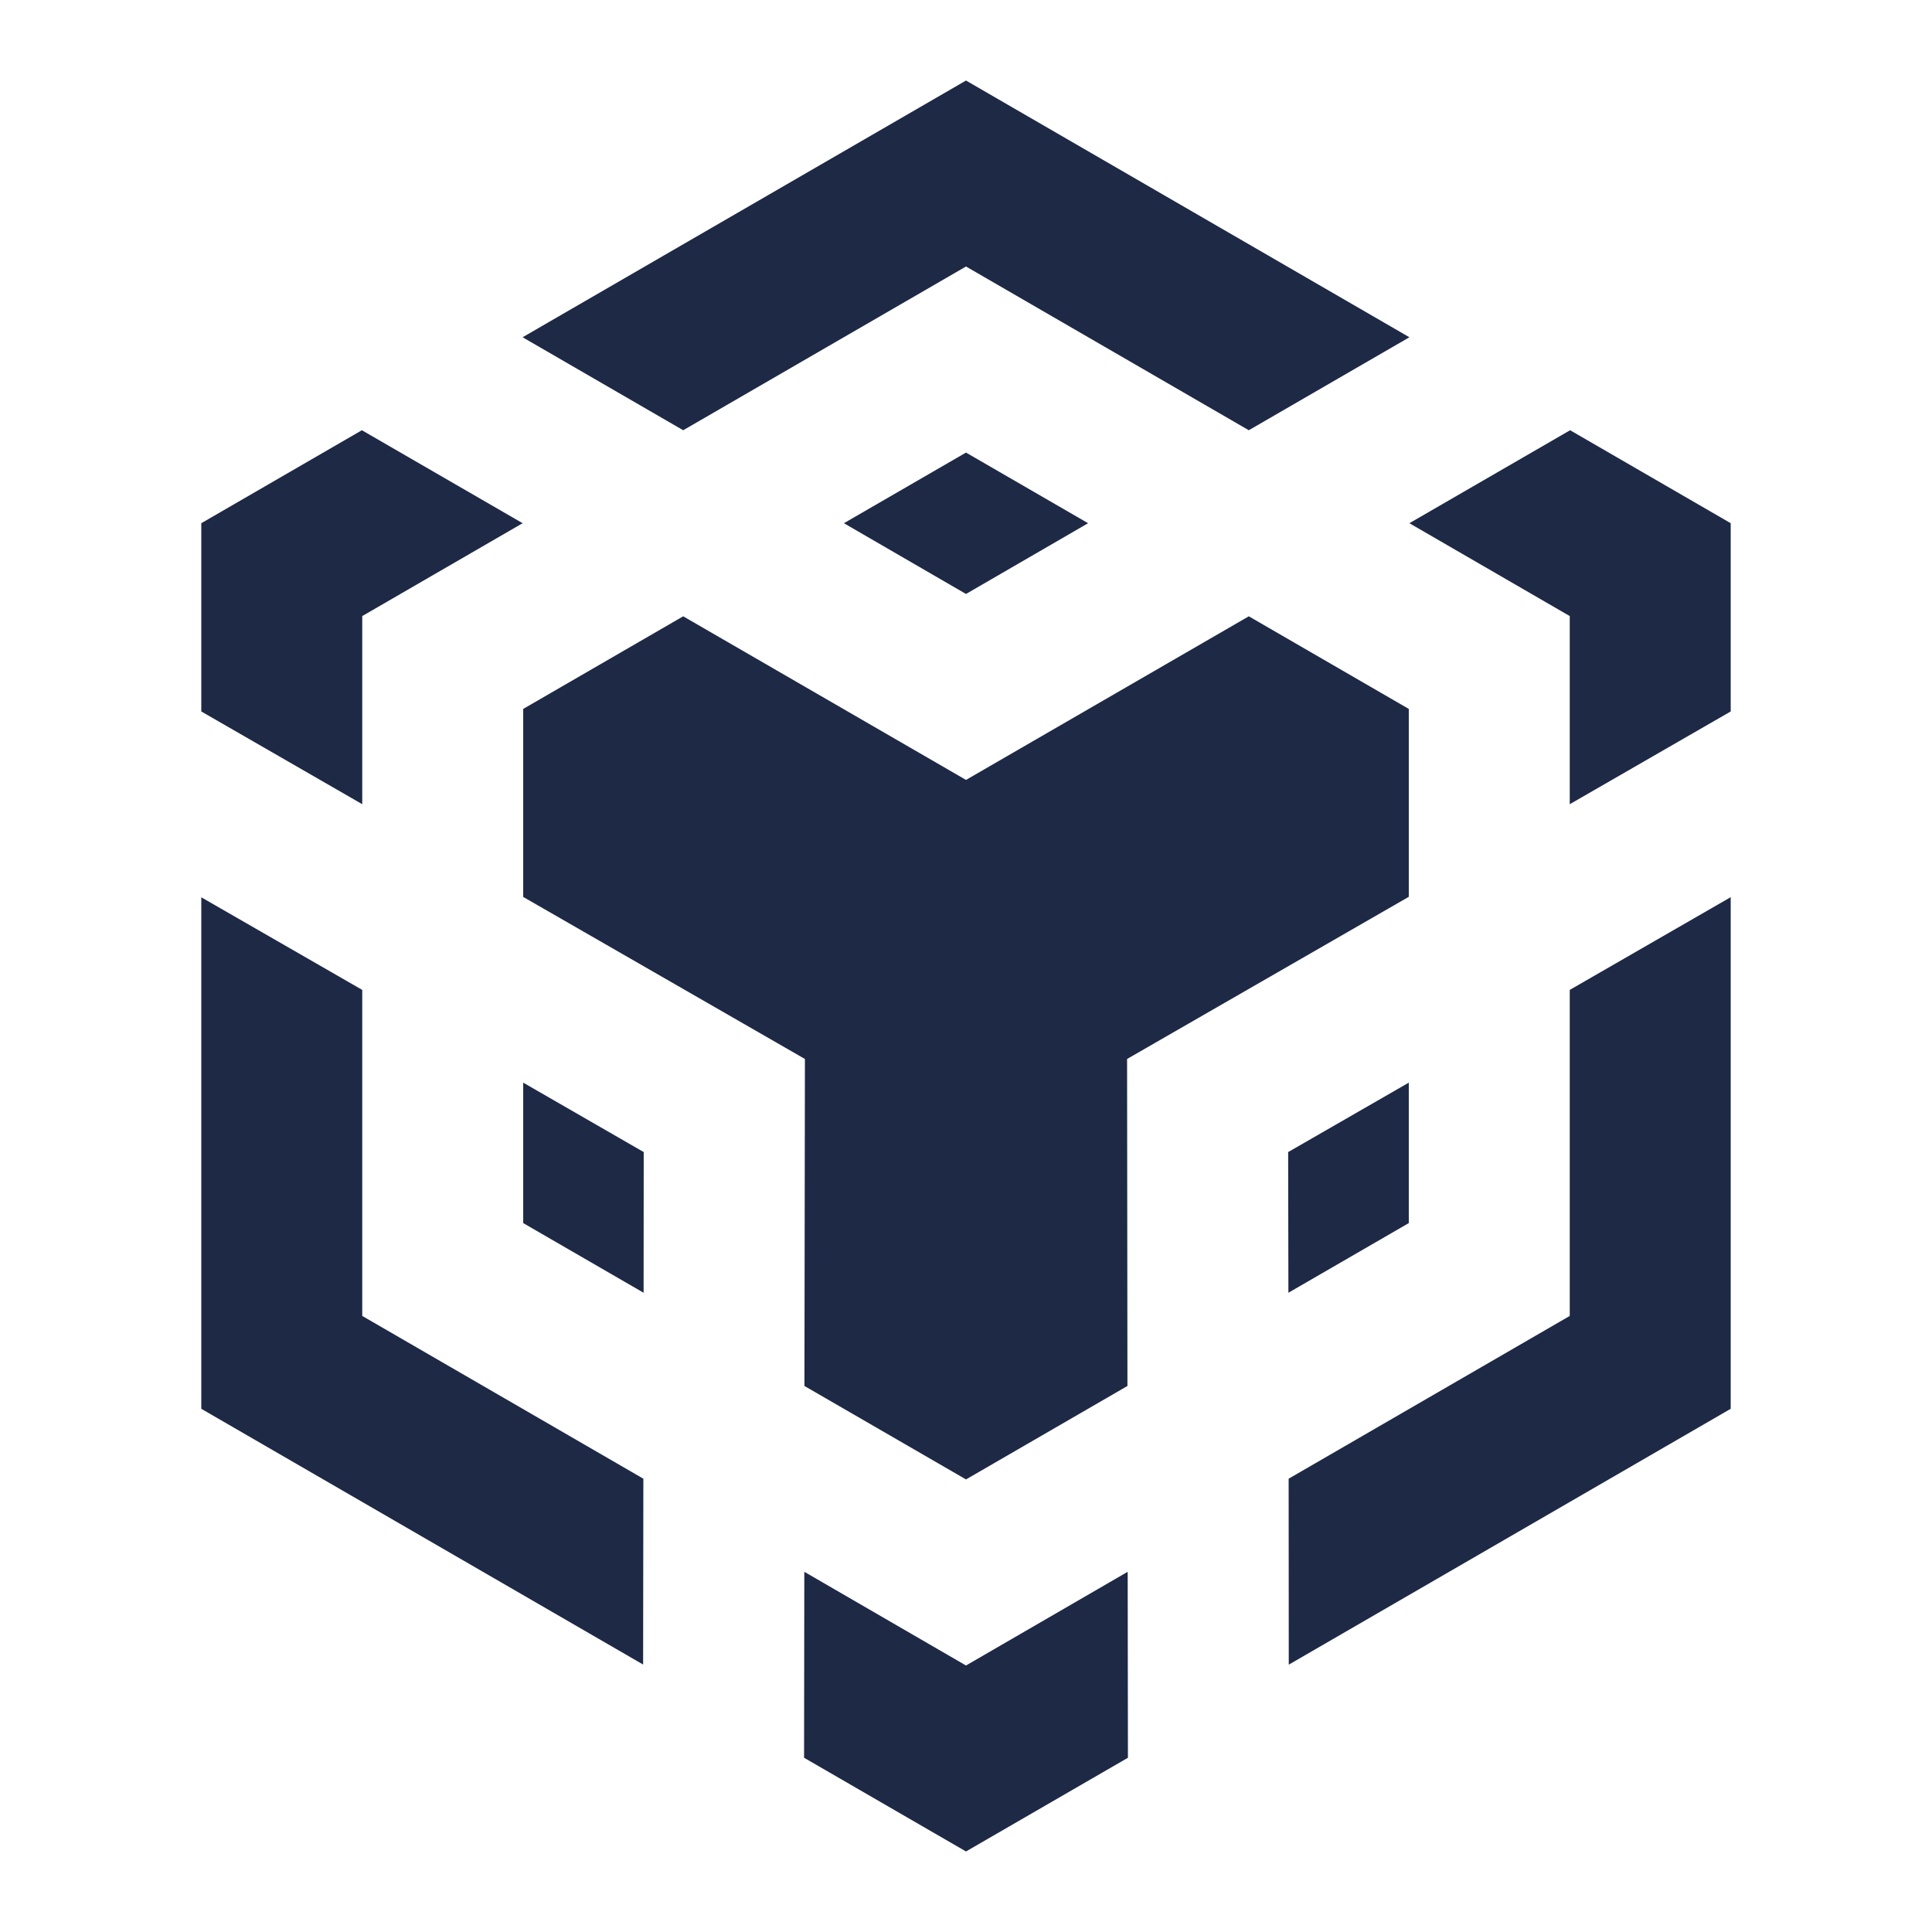
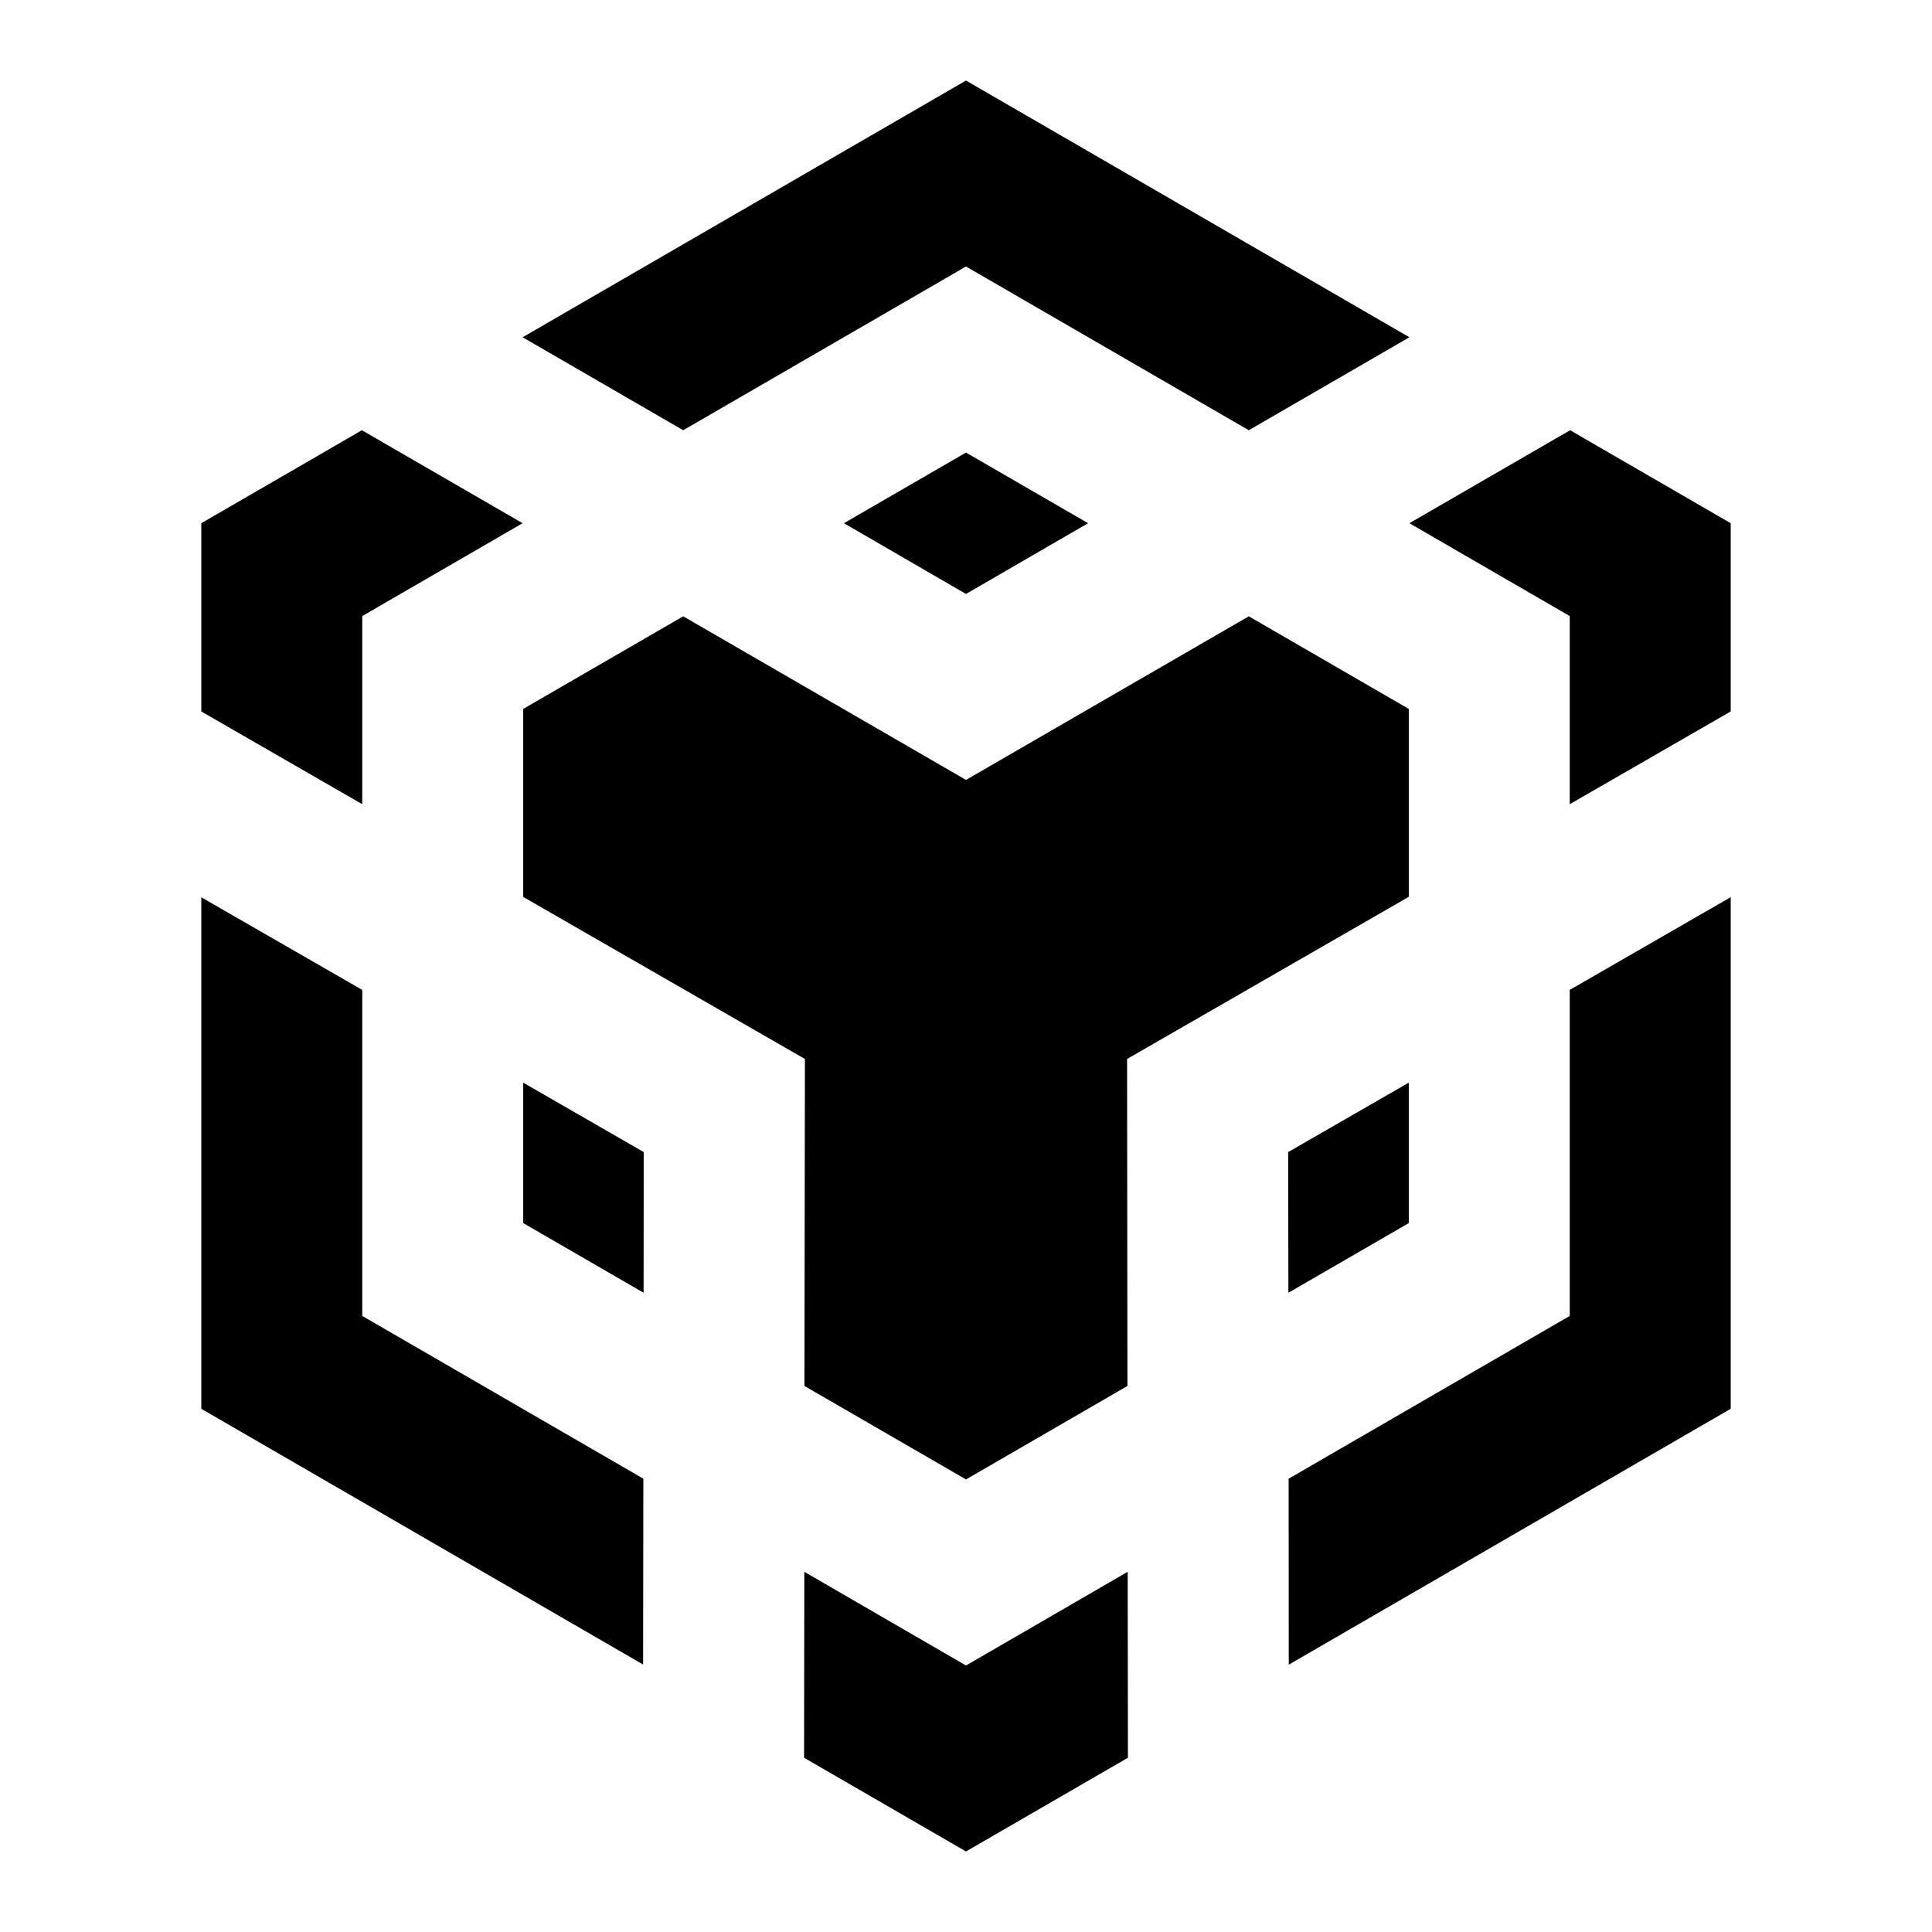
<svg xmlns="http://www.w3.org/2000/svg" width="16px" height="16px" viewBox="0 0 16 16" version="1.1">
-   <g id="页面-1" stroke="none" stroke-width="1" fill="none" fill-rule="evenodd">
+   <g id="页面-1" stroke="none" stroke-width="0" fill="none" fill-rule="evenodd">
    <g id="bnb-line">
      <polygon id="路径" points="0 0 16 0 16 16 0 16" />
-       <path d="M8,13.793 L6.661,13.017 L6.659,14.557 L8,15.333 L9.341,14.557 L9.339,13.017 L8,13.793 Z M10.672,12.246 L10.673,13.786 L14.333,11.667 L14.333,7.43 L13,8.198 L13,10.898 L10.672,12.246 Z M13,6.66 L14.333,5.892 L14.333,4.333 L13.003,3.563 L11.672,4.333 L13,5.102 L13,6.66 Z M10.342,3.563 L11.672,2.793 L8,0.667 L4.328,2.793 L5.658,3.563 L8,2.207 L10.342,3.563 Z M4.328,4.333 L2.997,3.563 L1.667,4.333 L1.667,5.892 L3,6.66 L3,5.102 L4.328,4.333 Z M1.667,7.431 L3,8.198 L3,10.898 L5.328,12.246 L5.326,13.785 L1.667,11.667 L1.667,7.431 Z M11.667,5.871 L10.342,5.104 L8,6.459 L5.658,5.104 L4.333,5.871 L4.333,7.428 L6.666,8.77 L6.662,11.478 L8,12.252 L9.337,11.478 L9.334,8.77 L11.667,7.427 L11.667,5.871 Z M5.33,10.706 L5.331,9.541 L4.333,8.966 L4.333,10.129 L5.33,10.706 Z M6.989,4.333 L8,4.919 L9.011,4.333 L8,3.748 L6.989,4.333 Z M10.668,9.541 L11.667,8.966 L11.667,10.129 L10.67,10.706 L10.668,9.541 Z" id="形状" fill="#1D2945" fill-rule="nonzero" />
+       <path d="M8,13.793 L6.661,13.017 L6.659,14.557 L8,15.333 L9.341,14.557 L9.339,13.017 L8,13.793 Z M10.672,12.246 L10.673,13.786 L14.333,11.667 L14.333,7.43 L13,8.198 L13,10.898 L10.672,12.246 Z M13,6.66 L14.333,5.892 L14.333,4.333 L13.003,3.563 L11.672,4.333 L13,5.102 L13,6.66 Z M10.342,3.563 L11.672,2.793 L8,0.667 L4.328,2.793 L5.658,3.563 L8,2.207 L10.342,3.563 Z M4.328,4.333 L2.997,3.563 L1.667,4.333 L1.667,5.892 L3,6.66 L3,5.102 L4.328,4.333 Z M1.667,7.431 L3,8.198 L3,10.898 L5.328,12.246 L5.326,13.785 L1.667,11.667 L1.667,7.431 Z M11.667,5.871 L10.342,5.104 L8,6.459 L5.658,5.104 L4.333,5.871 L4.333,7.428 L6.666,8.77 L6.662,11.478 L8,12.252 L9.337,11.478 L9.334,8.77 L11.667,7.427 L11.667,5.871 Z M5.33,10.706 L5.331,9.541 L4.333,8.966 L4.333,10.129 L5.33,10.706 Z M6.989,4.333 L8,4.919 L9.011,4.333 L8,3.748 L6.989,4.333 Z M10.668,9.541 L11.667,8.966 L11.667,10.129 L10.67,10.706 L10.668,9.541 Z" id="形状" fill="currentColor" fill-rule="nonzero" />
    </g>
  </g>
</svg>
